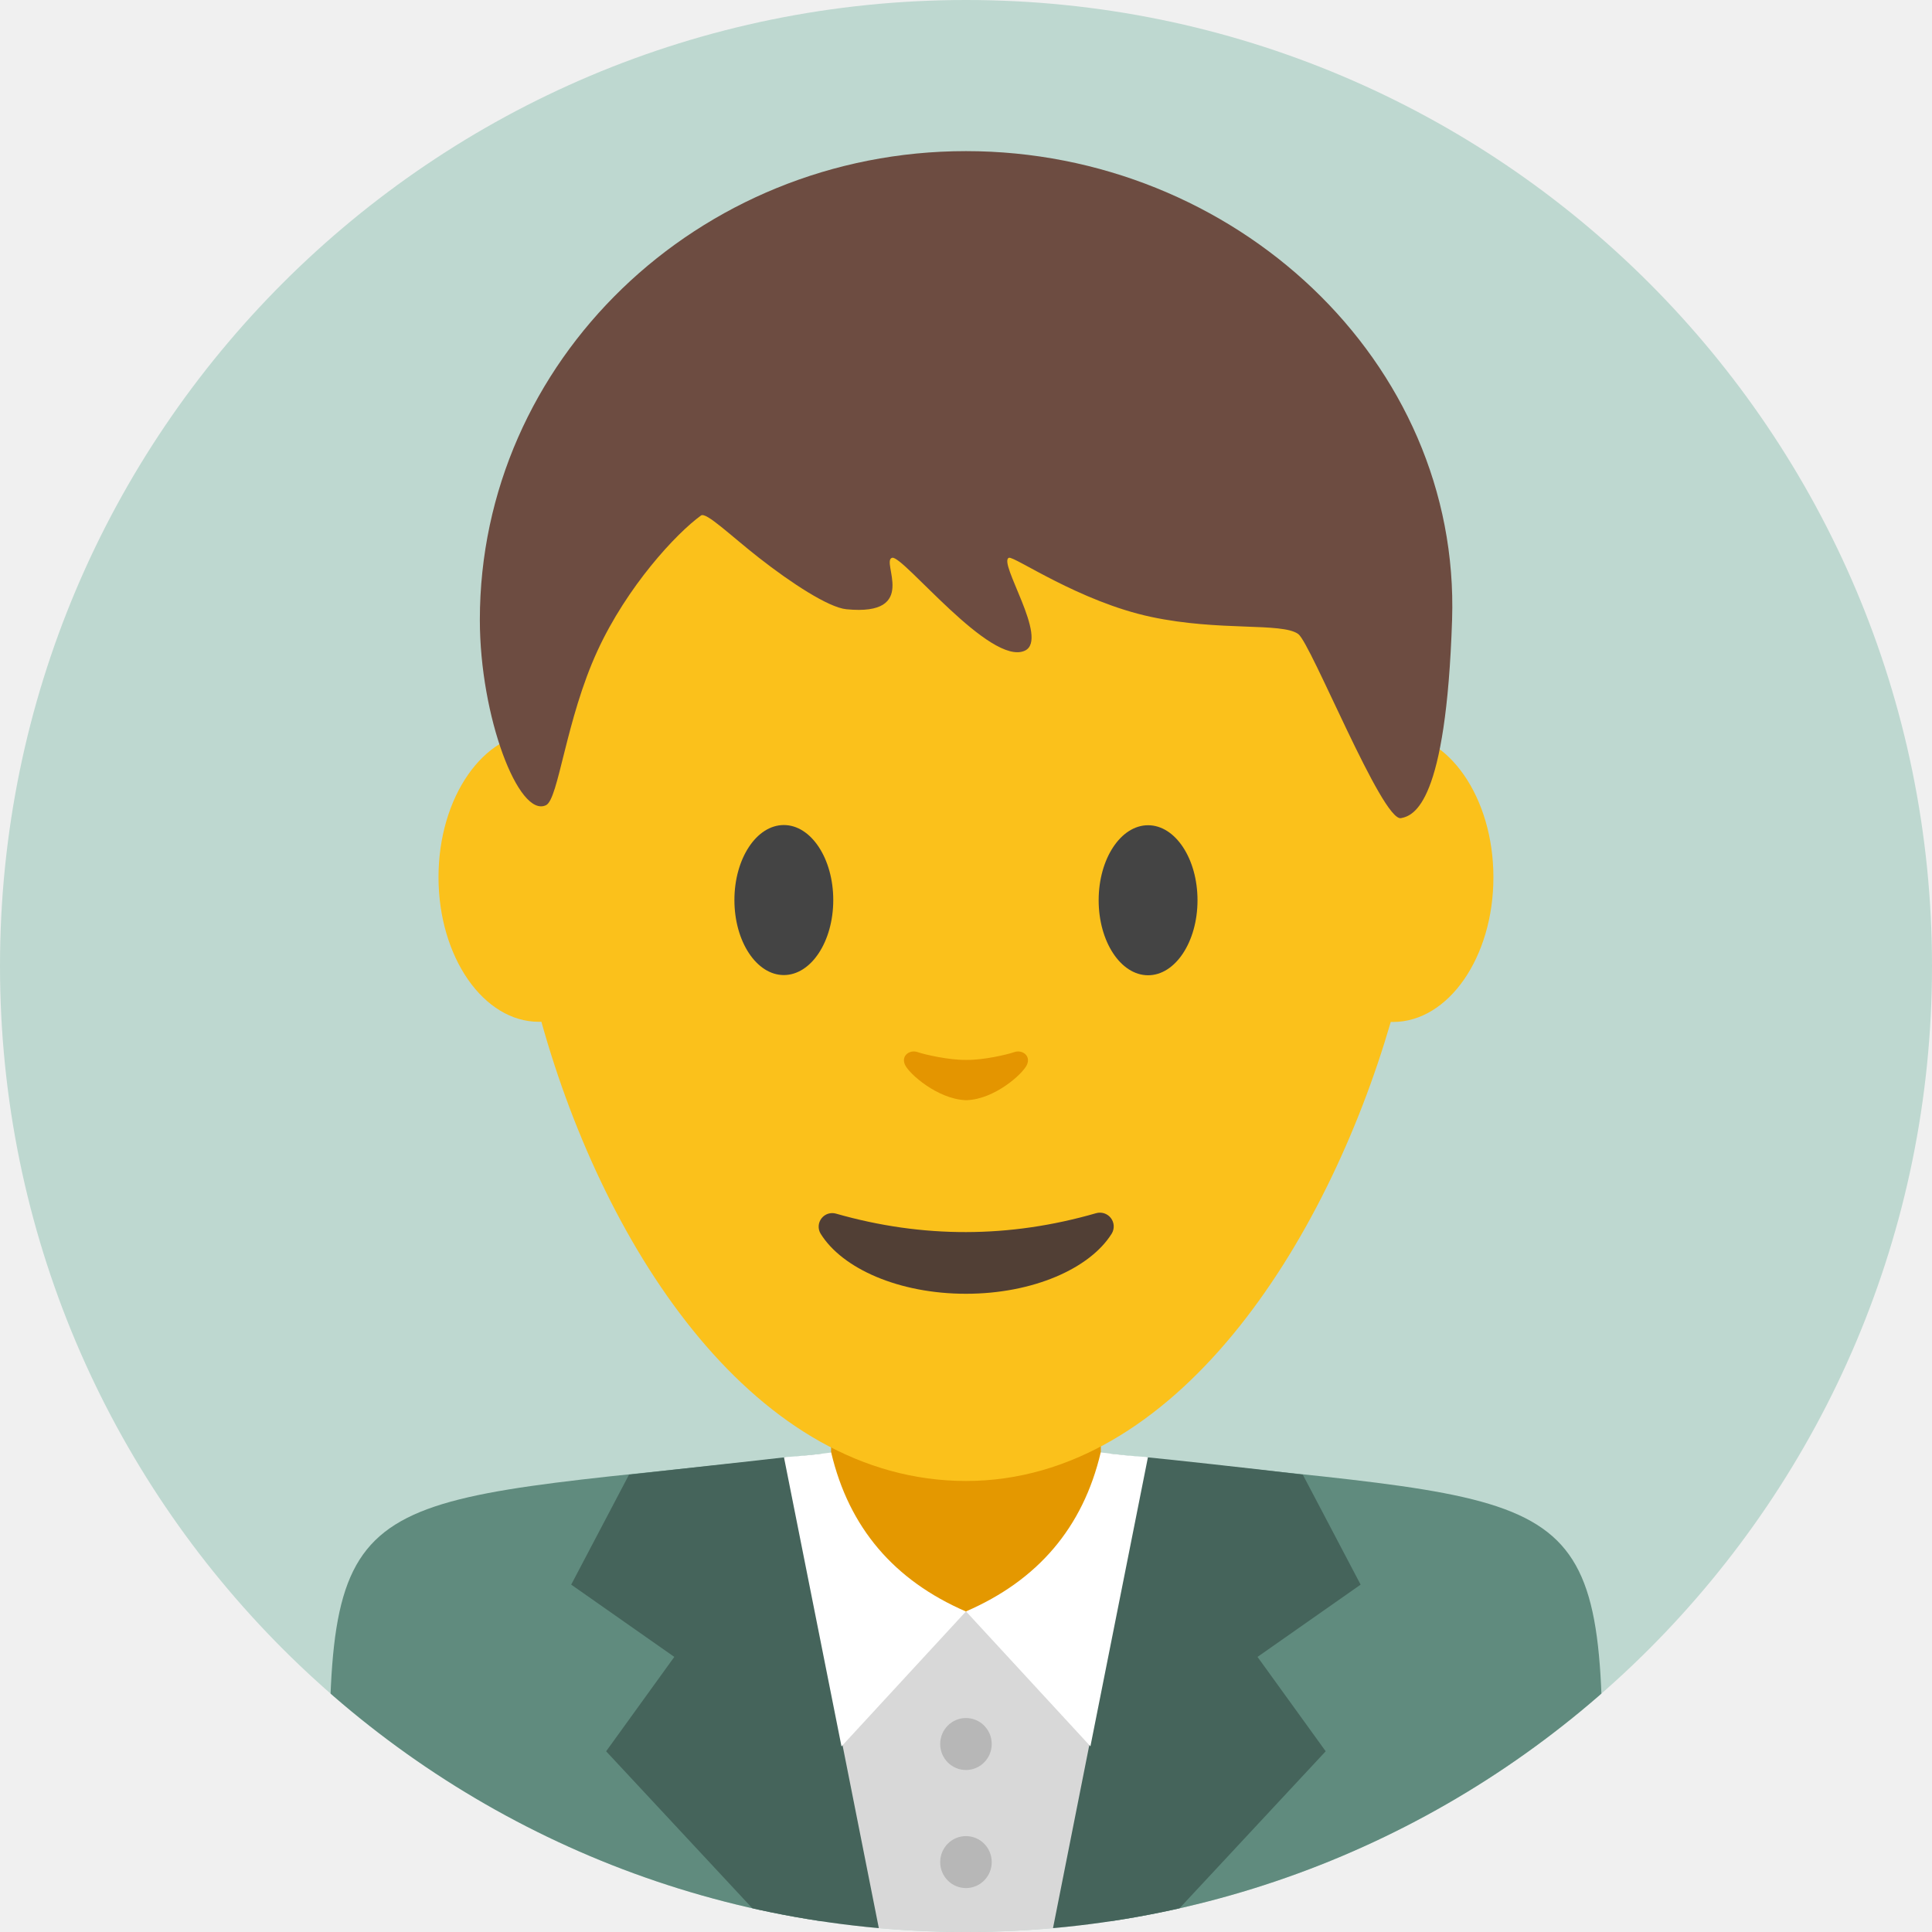
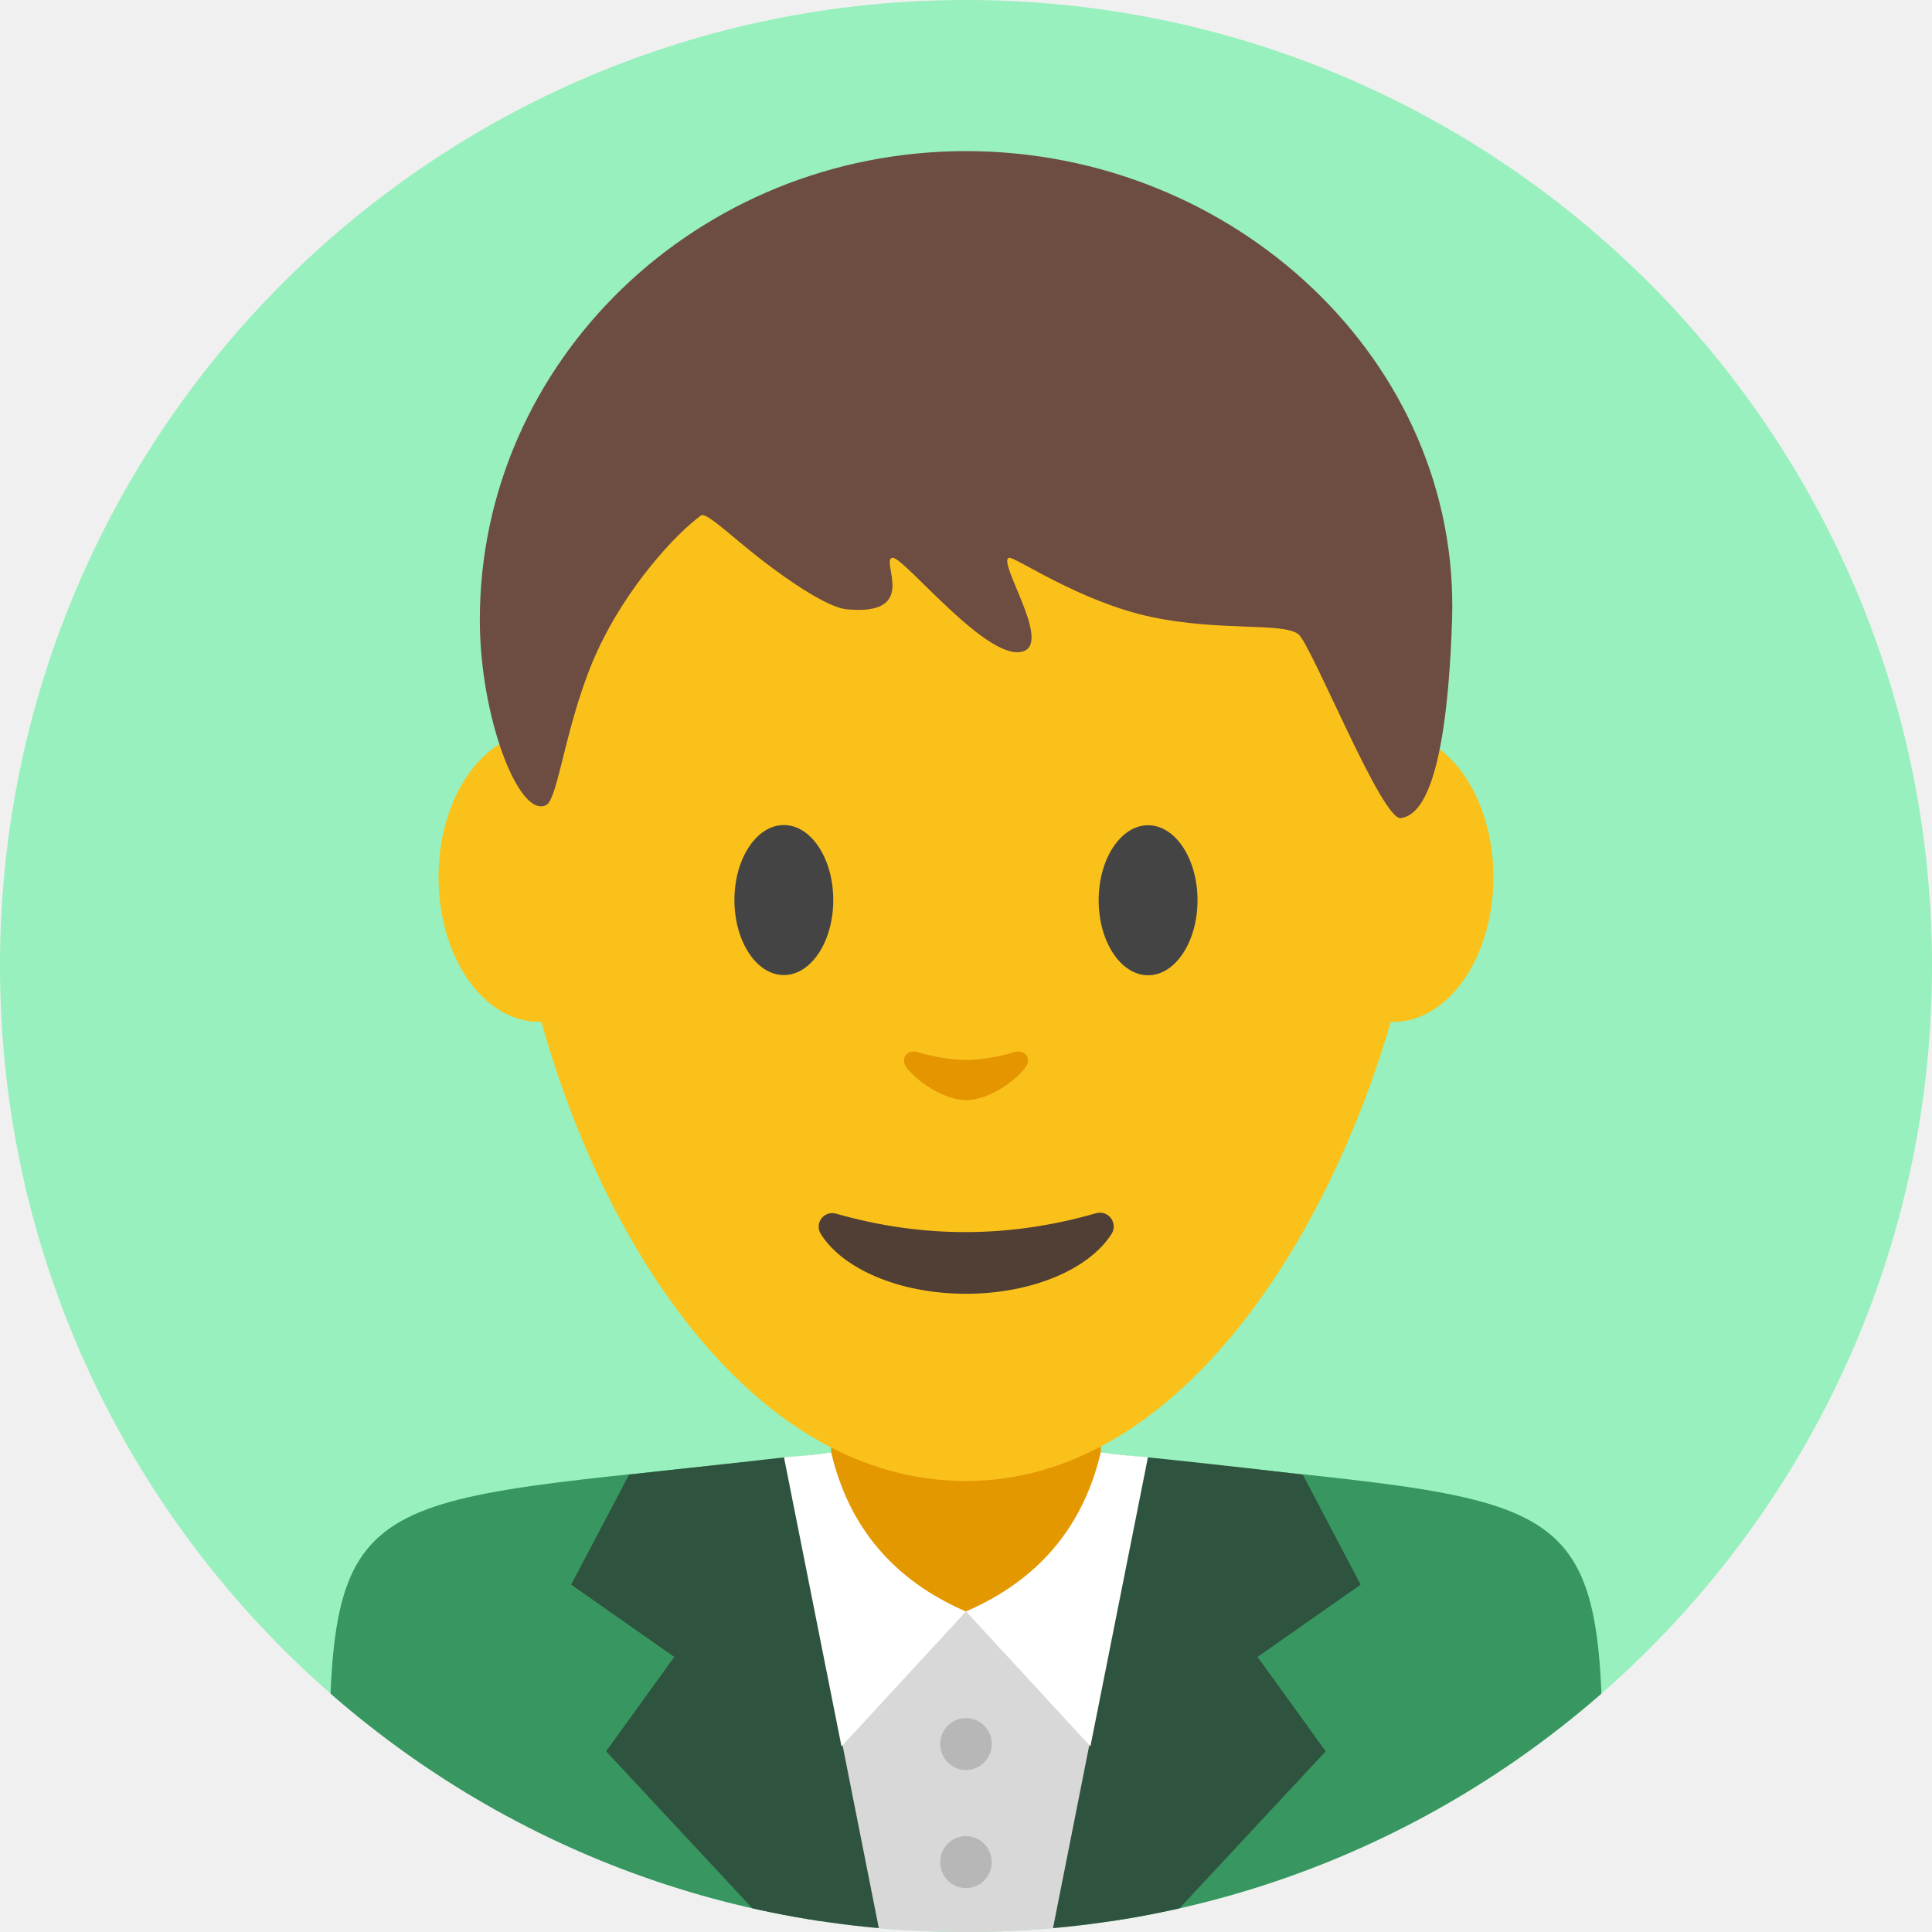
- <svg xmlns="http://www.w3.org/2000/svg" width="100%" height="100%" viewBox="0 0 1875 1875" version="1.1" xml:space="preserve" style="fill-rule:evenodd;clip-rule:evenodd;stroke-linejoin:round;stroke-miterlimit:2;">
-   <g id="Hintergrund">
-     <circle cx="937.5" cy="937.5" r="937.5" style="fill:#bed8d0;" />
+ <svg xmlns="http://www.w3.org/2000/svg" width="100%" height="100%" viewBox="0 0 450 450" version="1.1" xml:space="preserve" style="fill-rule:evenodd;clip-rule:evenodd;stroke-linejoin:round;stroke-miterlimit:2;">
+   <g transform="matrix(1.49239,0,0,1.49239,-99.1467,-46.2134)">
+     <g id="Hintergrund">
+       <circle cx="217.2" cy="181.731" r="150.765" style="fill:rgb(151,240,189);" />
+     </g>
  </g>
-   <g id="Mann">
+   <g id="Mann" transform="matrix(1,0,0,1.00855,-915.71,-251.866)">
    <clipPath id="_clip1">
-       <circle cx="937.5" cy="937.5" r="937.5" />
+       <ellipse cx="1140.71" cy="472.825" rx="225" ry="223.093" />
    </clipPath>
    <g clip-path="url(#_clip1)">
      <g id="Kopf-Mann">
-         <rect x="806.567" y="1347.32" width="261.788" height="239.777" style="fill:#e49800;" />
-         <path d="M536.554,712.246c53.881,-225.268 213.151,-388.746 401.029,-388.746c187.9,0 347.186,163.518 401.052,388.846c4.35,-0.858 8.789,-1.3 13.3,-1.3c53.763,-0 97.413,62.903 97.413,140.382c-0,77.479 -43.65,140.382 -97.413,140.382c-0.737,0 -1.471,-0.012 -2.21,-0.036c-62.659,215.321 -208.829,445.511 -412.142,445.511c-203.361,-0 -349.561,-221.336 -412.167,-445.672c-0.809,0.029 -1.618,0.044 -2.43,0.044c-53.764,-0 -97.413,-62.904 -97.413,-140.383c0,-77.479 43.649,-140.382 97.413,-140.382c4.602,0 9.13,0.461 13.568,1.354Z" style="fill:#fbc11b;" />
-         <ellipse cx="1114.21" cy="873.69" rx="47.968" ry="72.798" style="fill:#444;" />
-         <ellipse cx="760.712" cy="873.493" rx="47.968" ry="72.798" style="fill:#444;" />
-         <path d="M1063.66,1177.43c5.289,-1.571 11.001,0.261 14.389,4.615c3.389,4.354 3.762,10.34 0.94,15.082c-21.179,34.021 -76.563,58.475 -141.529,58.475c-64.768,0 -120.013,-24.306 -141.062,-58.328c-2.807,-4.657 -2.463,-10.561 0.866,-14.86c3.329,-4.3 8.958,-6.111 14.17,-4.56c84.135,24.016 168.18,23.815 252.226,-0.424Z" style="fill:#513f35;" />
-         <path d="M936.997,1067.7c-26.855,-1.087 -54.613,-25.346 -58.694,-34.3c-4.102,-9.001 4.75,-14.907 12.091,-12.376c7.274,2.509 30.628,7.78 46.603,7.601l1.54,-0c15.974,0.179 38.715,-5.092 45.99,-7.601c7.34,-2.531 16.192,3.375 12.09,12.376c-4.08,8.954 -31.226,33.213 -58.08,34.3l-1.54,0Z" style="fill:#e49500;" />
-         <path d="M937.468,146.667c260.381,-0 480.007,203.99 471.777,454.901c-5.846,178.235 -36.822,189.944 -49.564,192.432c-18.219,3.559 -87.389,-169.789 -99.748,-178.698c-15.889,-11.454 -75.983,-2.367 -142.797,-16.596c-69.541,-14.809 -132.838,-59.134 -137.941,-57.387c-11.178,3.826 39.268,78.917 15.493,90.123c-33.258,15.676 -118.298,-92.652 -128.813,-90.123c-11.679,2.808 27.159,56.995 -44.485,49.948c-17.342,-1.706 -53.743,-25.61 -84.824,-49.948c-27.858,-21.815 -51.235,-44.654 -56.234,-41.035c-24.214,17.527 -71.659,68.741 -100.428,131.158c-30.804,66.833 -37.772,144.044 -49.97,149.969c-26.496,12.87 -64.243,-85.877 -64.243,-179.843c-0,-251.067 211.396,-454.901 471.777,-454.901Z" style="fill:#6d4c41;" />
+         <g transform="matrix(1.01624,0,0,1,-19.056,0)">
+           <rect x="1110.31" y="570.347" width="61.825" height="57.059" style="fill:rgb(228,152,0);" />
+         </g>
+         <path d="M1044.48,419.222C1057.41,365.616 1095.64,326.714 1140.73,326.714C1185.83,326.714 1224.05,365.626 1236.98,419.246C1238.03,419.042 1239.09,418.937 1240.17,418.937C1253.08,418.937 1263.55,433.905 1263.55,452.343C1263.55,470.78 1253.08,485.749 1240.17,485.749C1240,485.749 1239.82,485.746 1239.64,485.74C1224.61,536.979 1189.53,591.757 1140.73,591.757C1091.92,591.757 1056.84,539.086 1041.81,485.702C1041.62,485.709 1041.42,485.712 1041.23,485.712C1028.32,485.712 1017.85,470.744 1017.85,452.306C1017.85,433.869 1028.32,418.9 1041.23,418.9C1042.33,418.9 1043.42,419.01 1044.48,419.222Z" style="fill:rgb(251,193,27);" />
+         <g transform="matrix(1.11601,0,0,1.32512,-34.2104,-158.089)">
+           <ellipse cx="1090.79" cy="464.659" rx="10.316" ry="13.073" style="fill:rgb(68,68,68);" />
+         </g>
+         <g transform="matrix(1.11601,0,0,1.32512,-119.049,-158.136)">
+           <ellipse cx="1090.79" cy="464.659" rx="10.316" ry="13.073" style="fill:rgb(68,68,68);" />
+         </g>
+         <g transform="matrix(1,0,0,1,-0.160433,2.98305)">
+           <path d="M1171.15,526.937C1172.42,526.564 1173.79,526.999 1174.6,528.036C1175.41,529.072 1175.51,530.496 1174.83,531.625C1169.74,539.72 1156.45,545.54 1140.86,545.54C1125.32,545.54 1112.06,539.756 1107.01,531.66C1106.33,530.551 1106.41,529.147 1107.21,528.123C1108.01,527.1 1109.36,526.669 1110.61,527.038C1130.81,532.753 1150.98,532.705 1171.15,526.937Z" style="fill:rgb(81,63,53);" />
+         </g>
+         <g transform="matrix(0.774134,0,0,1,258.16,-6.33467)">
+           <path d="M1139.89,510.143C1131.57,509.885 1122.96,504.111 1121.69,501.981C1120.42,499.839 1123.17,498.433 1125.44,499.036C1127.7,499.633 1134.94,500.887 1139.89,500.844L1140.37,500.844C1145.32,500.887 1152.37,499.633 1154.63,499.036C1156.9,498.433 1159.65,499.839 1158.38,501.981C1157.11,504.111 1148.69,509.885 1140.37,510.143L1139.89,510.143Z" style="fill:rgb(228,149,0);" />
+         </g>
+         <g transform="matrix(1.02333,0,0,1.19882,-36.956,-73.1718)">
+           <path d="M1150.81,298.464C1211.87,298.464 1263.38,338.956 1261.45,388.762C1260.08,424.142 1252.81,426.466 1249.83,426.96C1245.55,427.666 1229.33,393.257 1226.43,391.488C1222.71,389.215 1208.61,391.018 1192.94,388.194C1176.63,385.254 1161.79,376.456 1160.59,376.802C1157.97,377.562 1169.8,392.468 1164.23,394.692C1156.42,397.804 1136.48,376.301 1134.02,376.802C1131.28,377.36 1140.38,388.116 1123.58,386.717C1119.51,386.379 1110.98,381.634 1103.69,376.802C1097.15,372.472 1091.67,367.939 1090.5,368.657C1084.82,372.136 1073.69,382.302 1066.95,394.692C1059.72,407.958 1058.09,423.285 1055.23,424.461C1049.01,427.015 1040.16,407.414 1040.16,388.762C1040.16,338.925 1089.74,298.464 1150.81,298.464Z" style="fill:rgb(109,76,65);" />
+         </g>
      </g>
      <g id="Kleidung-Mann">
-         <path d="M797.46,1410.88c-435.955,49.877 -477.688,17.613 -477.688,295.297c0,168.751 0.015,168.751 0.015,168.751l477.673,-0l0,-464.048Zm280.08,-0c435.955,49.877 477.688,17.613 477.688,295.297c-0,168.751 -0.015,168.751 -0.015,168.751l-477.673,-0l-0,-464.048Z" style="fill:#608b7e;" />
-         <rect x="810.905" y="1564.06" width="253.11" height="310.943" style="fill:#d8d8d8;" />
-         <path d="M610.486,1431.13c26.773,-3.125 132.182,-14.514 151.772,-16.896l91.367,460.686l-102.131,-0l-163.241,-175.307l66.161,-91.594l-100.062,-70.144l56.134,-106.745Zm653.863,-0c-48.177,-5.967 -135.732,-15.432 -151.772,-16.896l-91.367,460.686l102.131,-0l163.241,-175.307l-66.161,-91.594l100.062,-70.144l-56.134,-106.745Z" style="fill:#45645b;" />
-         <ellipse cx="937.46" cy="1692.56" rx="25.007" ry="25.221" style="fill:#b7b7b7;" />
-         <ellipse cx="937.46" cy="1807.15" rx="25.007" ry="25.221" style="fill:#b7b7b7;" />
-         <path d="M760.835,1414.24l55.834,280.637l120.744,-130.933c-69.519,-30.109 -113.504,-81.2 -130.731,-154.282c-15.282,1.994 -30.564,3.562 -45.847,4.578Zm353.25,-0.079l-55.833,280.637l-120.745,-130.933c69.519,-30.109 113.505,-81.2 130.732,-154.282c15.282,1.994 30.564,3.562 45.846,4.578Z" style="fill:#fff;" />
+         <g transform="matrix(1,0,0,0.991525,406.059,5.91572)">
+           <path d="M701.041,584.51C596.412,596.481 586.396,588.737 586.396,655.382C586.396,695.882 586.4,695.882 586.4,695.882L701.041,695.882L701.041,584.51ZM768.26,584.51C872.89,596.481 882.906,588.737 882.906,655.382C882.906,695.882 882.902,695.882 882.902,695.882L768.26,695.882L768.26,584.51Z" style="fill:rgb(56,150,96);" />
+         </g>
+         <g transform="matrix(1.19554,0,0,1,-229.815,0)">
+           <rect x="1120.95" y="621.924" width="50.811" height="73.994" style="fill:rgb(216,216,216);" />
+         </g>
+         <path d="M1062.23,590.293C1068.65,589.55 1093.95,586.839 1098.65,586.273L1120.58,695.9L1096.07,695.9L1056.89,654.183L1072.77,632.387L1048.75,615.695L1062.23,590.293ZM1219.15,590.293C1207.59,588.873 1186.58,586.621 1182.73,586.273L1160.8,695.9L1185.31,695.9L1224.49,654.183L1208.61,632.387L1232.62,615.695L1219.15,590.293Z" style="fill:rgb(46,83,62);" />
+         <g transform="matrix(1,0,0,1,-0.758364,0)">
+           <circle cx="1141.46" cy="652.504" r="6.002" style="fill:rgb(183,183,183);" />
+         </g>
+         <g transform="matrix(1,0,0,1,-0.758364,27.2677)">
+           <circle cx="1141.46" cy="652.504" r="6.002" style="fill:rgb(183,183,183);" />
+         </g>
+         <g transform="matrix(1,0,0,1,-0.688744,0)">
+           <path d="M1099,586.273L1112.4,653.054L1141.38,621.897C1124.69,614.732 1114.14,602.574 1110,585.183C1106.33,585.657 1102.67,586.031 1099,586.273ZM1183.78,586.254L1170.38,653.036L1141.4,621.878C1158.09,614.713 1168.64,602.555 1172.78,585.164C1176.44,585.639 1180.11,586.012 1183.78,586.254Z" style="fill:white;" />
+         </g>
      </g>
    </g>
  </g>
</svg>
